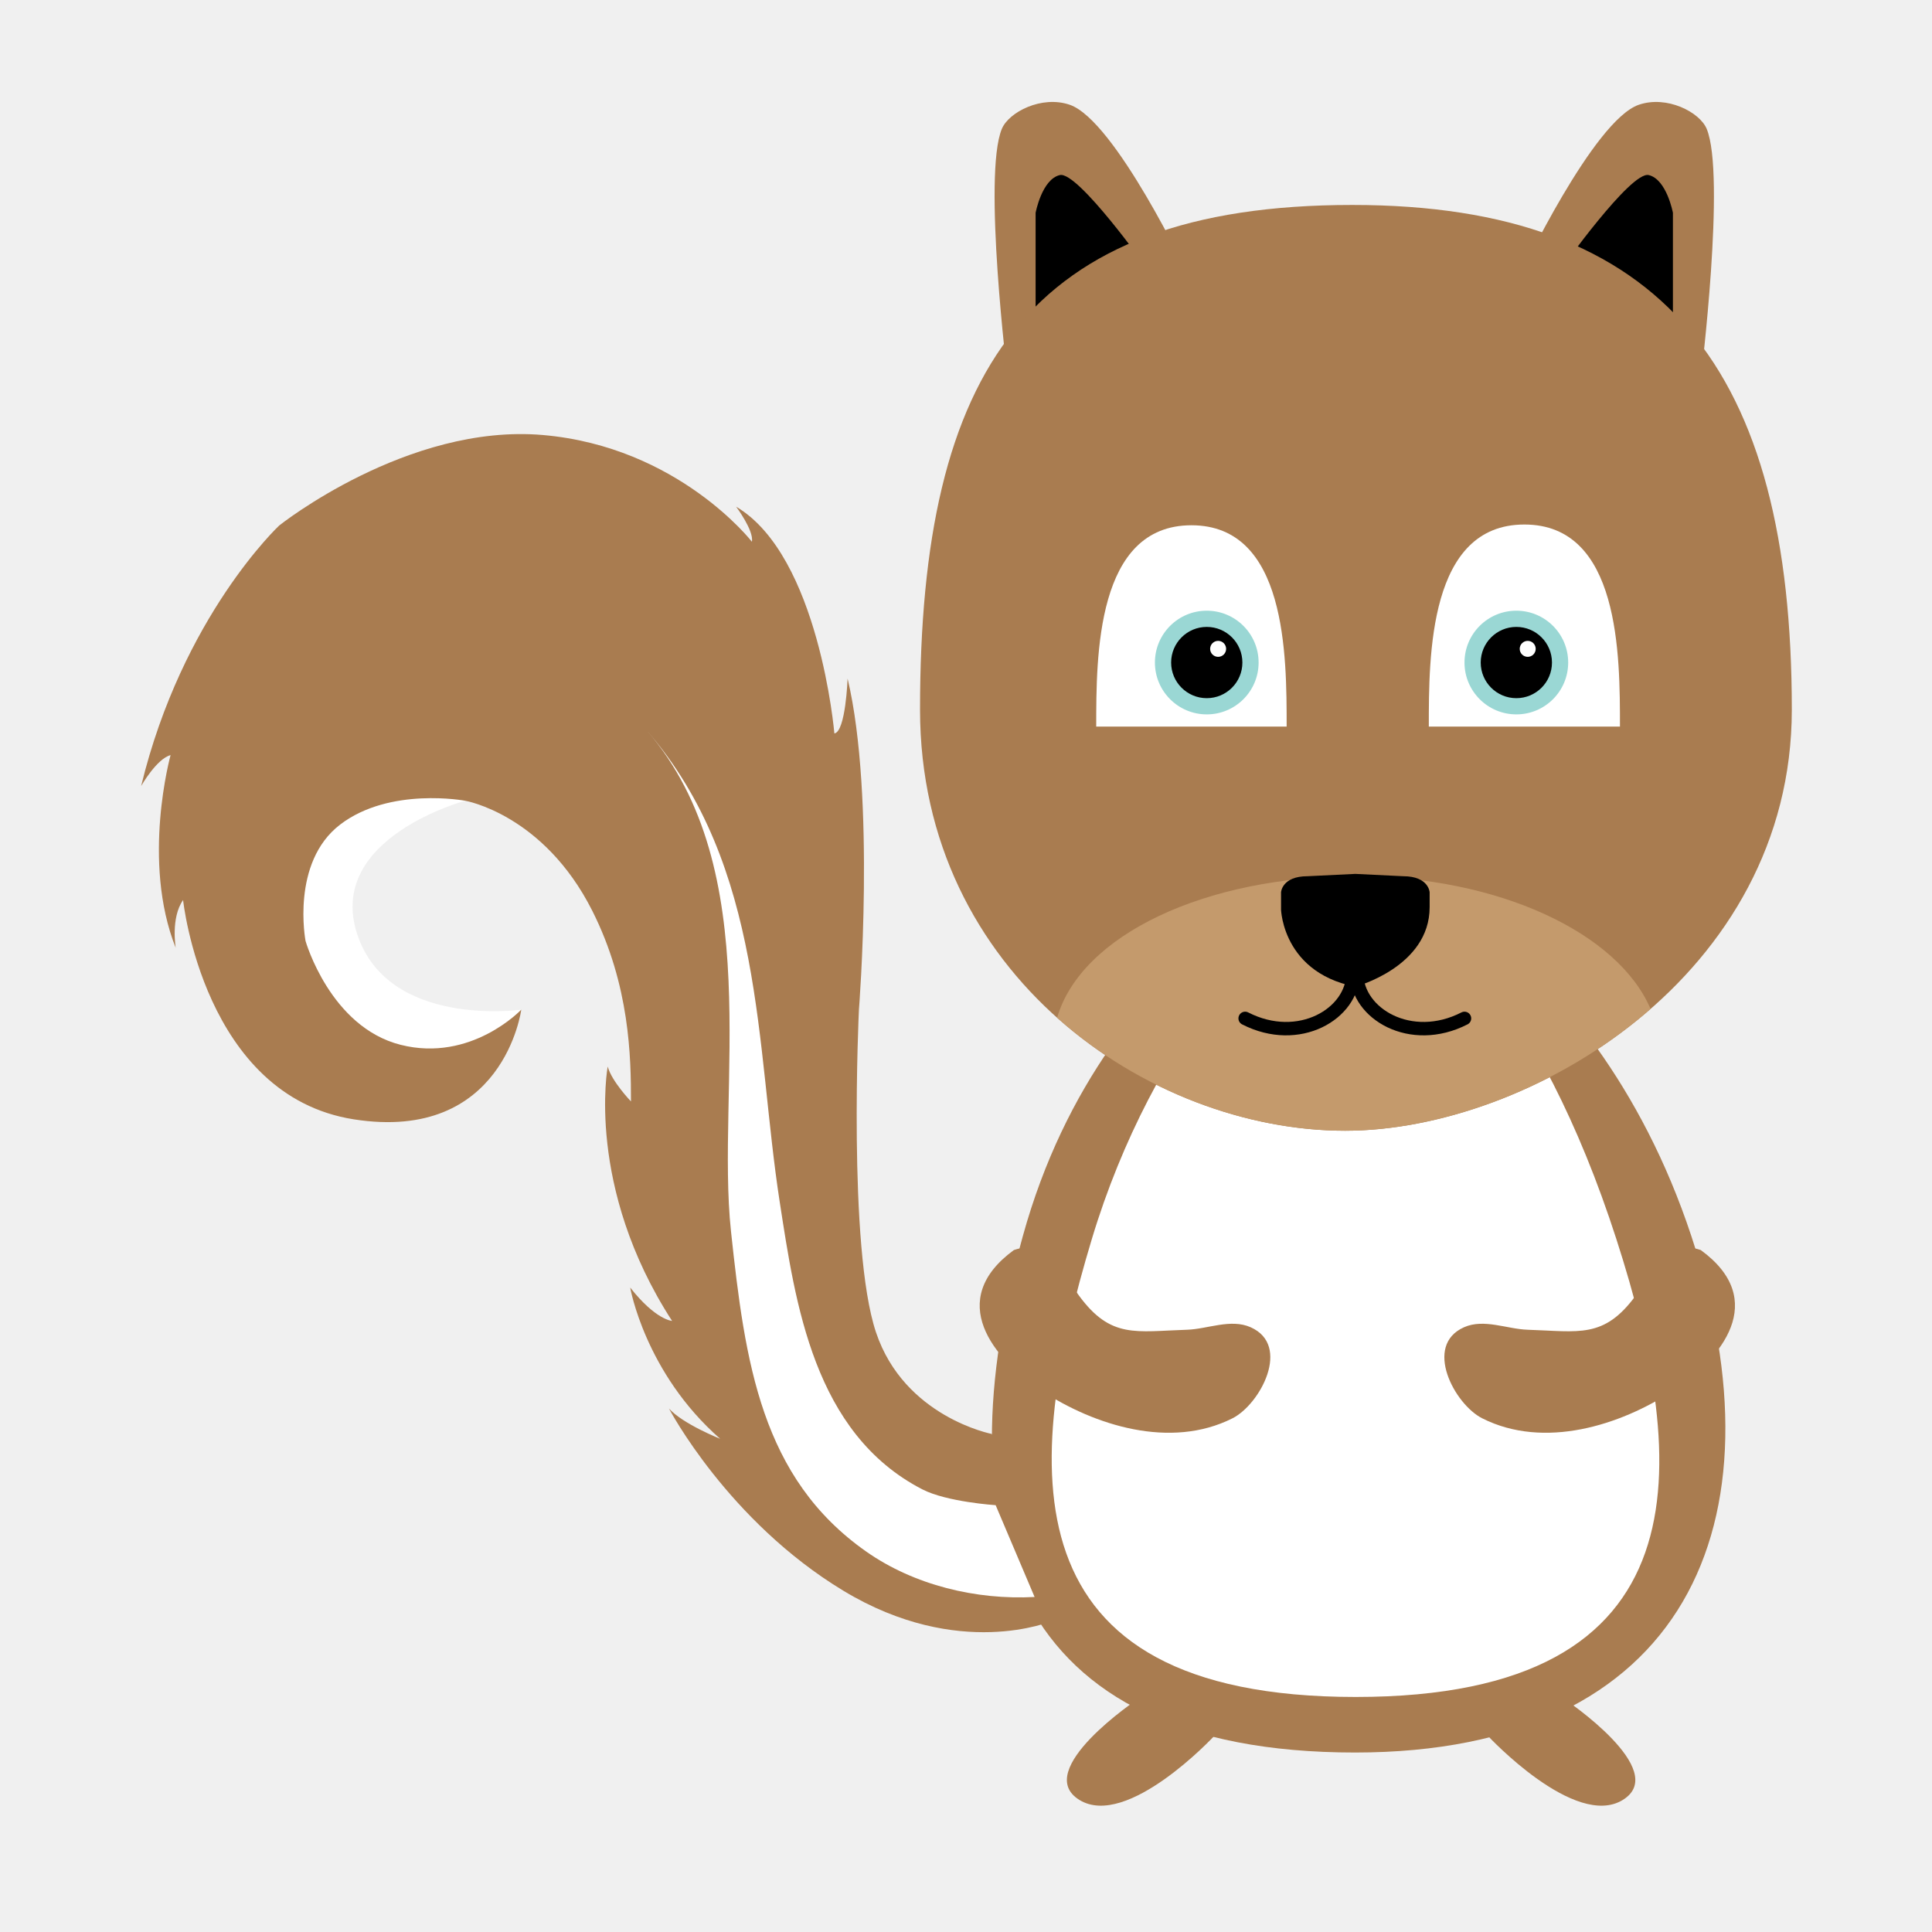
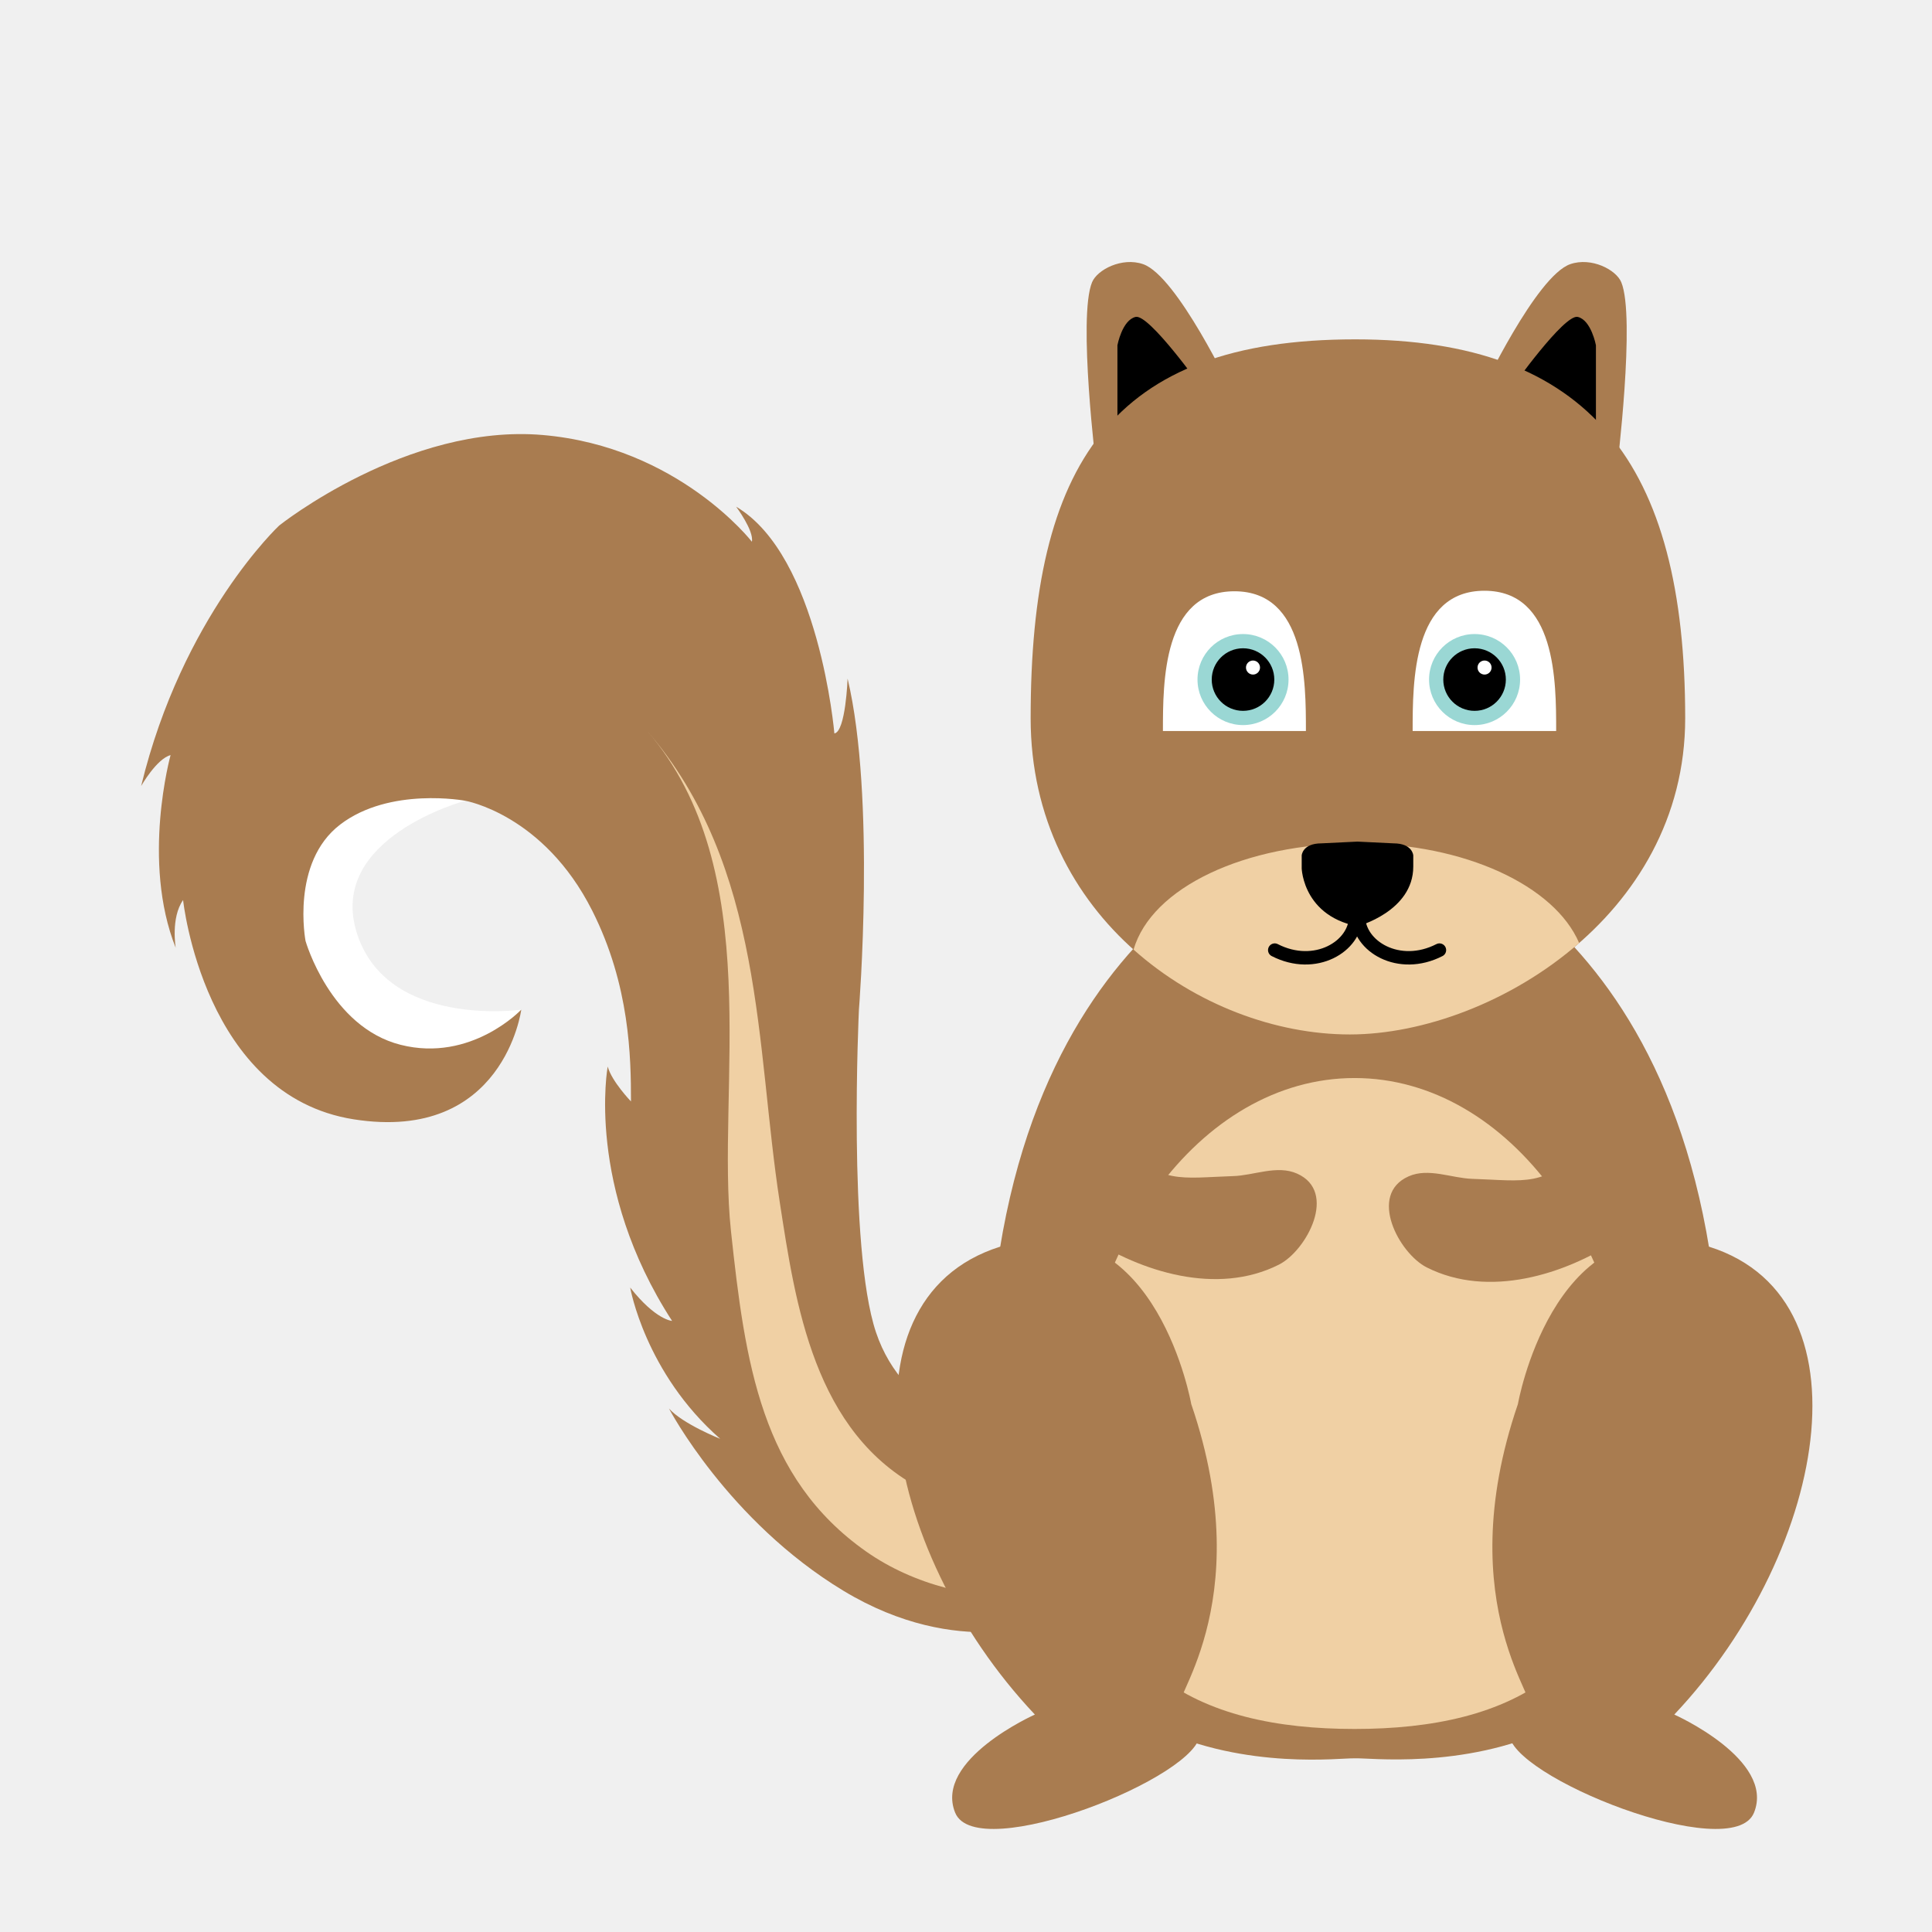
<svg xmlns="http://www.w3.org/2000/svg" version="1.1" id="Layer_1" x="0px" y="0px" width="576px" height="576px" viewBox="0 0 576 576" enable-background="new 0 0 576 576" xml:space="preserve">
-   <path fill="#A97C50" d="M504.239,368.486c28.309,85.52-1.745,154.005-100.235,154.005c-103.632,0-123.071-67.183-99.048-154.005  c24.976-90.263,99.295-115.795,99.295-115.795S474.36,278.223,504.239,368.486z" />
-   <path fill="#FFFFFF" d="M481.898,369.42c21.711,67.255,27.123,136.51-77.728,136.51s-99.028-68.837-78.659-136.51  c18.014-59.849,56.409-103.508,78.59-104.631C425.226,263.719,459.203,299.112,481.898,369.42z" />
-   <path fill="#A97C50" d="M300.435,112.845c0,0-7.489-60.69-1.742-74.446c2.076-4.97,11.862-10.041,20.237-7.163  c13.52,4.648,35.281,50.68,35.281,50.68L300.435,112.845z" />
-   <path d="M308.753,100.479V63.45c0,0,1.864-10.002,7.221-11.256c5.357-1.254,26.176,28.078,26.176,28.078L308.753,100.479z" />
-   <path fill="#A97C50" d="M507.077,112.845c0,0,7.489-60.69,1.742-74.446c-2.076-4.97-11.862-10.041-20.237-7.163  c-13.52,4.648-35.281,50.68-35.281,50.68L507.077,112.845z" />
-   <path d="M498.759,100.479V63.45c0,0-1.864-10.002-7.22-11.256c-5.357-1.254-26.176,28.078-26.176,28.078L498.759,100.479z" />
-   <path fill="#A97C50" d="M534.205,211.564c0,79.197-78.133,125.552-133.168,125.552c-58.192,0-126.741-46.355-126.741-125.552  c0-101.071,32.034-150.46,128.857-150.46C496.468,61.104,534.205,110.493,534.205,211.564z" />
+   <path fill="#A97C50" d="M512.971,407.878c-4.57-136.205-92.326-157.775-92.326-157.775h-16.374h-0.845h-16.371  c0,0-87.755,21.57-92.329,157.775c-4.409,131.437,101.593,115.965,109.122,116.349C411.433,523.686,517.381,539.315,512.971,407.878  z" />
+   <path fill="#F0D0A4" d="M487.366,435.519c0,63.02-37.395,79.948-83.517,79.948c-46.126,0-83.513-16.928-83.513-79.948  c0-63.024,37.387-114.117,83.513-114.117C449.971,321.402,487.366,372.495,487.366,435.519z" />
+   <path fill="#A97C50" d="M-45.489,264.43c28.309,85.52-1.745,154.005-100.235,154.005c-103.632,0-123.071-67.183-99.048-154.005  c9.366-33.849,24.949-89.617,41.671-107.327c27.871-29.517,57.089-27.166,57.089-27.166s30.966-0.841,57.351,25.467  C-70.68,173.33-57.598,227.849-45.489,264.43z" />
+   <path fill="#FFFFFF" d="M-67.829,265.363c21.711,67.255,27.123,136.51-77.728,136.51s-99.028-68.837-78.659-136.51  c18.014-59.849,53.325-110.87,75.506-111.993C-127.585,152.301-90.525,195.056-67.829,265.363z" />
+   <path fill="#C49A6C" d="M314.203,306.973" />
+   <path fill="#C49A6C" d="M313.743,309.867" />
+   <path fill="#C49A6C" d="M313.975,308.181" />
+   <path fill="#A97C50" d="M316.115,326.874c-20.468,14.935-6.163,32.473,8.393,42.022c15.566,10.212,38.273,17.472,56.759,8.149  c8.304-4.188,17.642-21.747,5.417-27.161c-5.946-2.633-12.821,0.562-19.007,0.753c-15.216,0.47-22.646,2.764-32.136-10.149  C330.686,333.882,327.047,323.111,316.115,326.874z" />
+   <path fill="#FFFFFF" d="M155.407,301.022c0,0-39.956,5.654-49.003-22.798c-9.047-28.453,32.289-39.492,32.289-39.492l-17.899-27.948  L71.39,256.132l13.91,49.622l25.901,15.828l25.901-2.878L155.407,301.022z" />
+   <path fill="#A97C50" d="M295.723,427.523c0,0-26.13-5.031-34.577-30.372s-5.068-96.13-5.068-96.13s5.068-63.233-3.379-98.709  c0,0-0.563,15.819-3.942,16.356c0,0-4.505-52.959-29.282-67.6c0,0,5.348,7.147,4.69,10.438c0,0-21.938-28.3-62.303-31.81  s-78.624,26.981-78.624,26.981s-28.871,26.986-41.156,77.662c0,0,4.607-8.117,8.775-9.214c0,0-8.775,31.59,1.536,57.477  c0,0-1.536-8.994,2.194-14.26c0,0,6.143,58.354,50.896,65.374s49.924-32.696,49.924-32.696s-14.919,15.797-35.96,10.479  S91.092,280.53,91.092,280.53s-4.478-23.365,10.32-34.695c14.798-11.33,37.28-7.104,37.28-7.104s23.348,3.996,37.866,32.759  c11.236,22.259,11.56,43.71,11.56,56.889c0,0-5.78-6.012-6.937-10.405c0,0-6.705,35.839,19.191,75.839c0,0-4.856-0.231-12.486-9.942  c0,0,4.393,25.434,26.821,45.087c0,0-11.098-4.401-15.26-9.022c0,0,17.572,33.531,52.024,54.34  c34.451,20.81,62.08,9.017,62.08,9.017L295.723,427.523z" />
+   <path fill="#F0D0A4" d="M192.878,217.821c35.97,41.688,20.522,106.994,25.056,149.267c4.209,39.244,9.005,73.479,40.289,95.468  c14.31,10.058,32.843,14.499,50.226,13.563c-3.87-9.123-7.739-18.246-11.609-27.369c0,0-14.555-0.953-21.843-4.711  c-32.436-16.725-37.848-55.495-42.522-85.613C225.248,311.846,227.921,258.434,192.878,217.821z" />
+   <path fill="#A97C50" d="M490.535,327.698c20.468,14.935,6.163,32.473-8.393,42.022c-15.566,10.212-38.273,17.472-56.759,8.149  c-8.304-4.188-17.642-21.747-5.417-27.161c5.946-2.633,12.821,0.562,19.007,0.753c15.216,0.47,22.646,2.764,32.136-10.149  C475.965,334.705,479.603,323.934,490.535,327.698z" />
+   <path fill="#A97C50" d="M326.9,140.022c0,0-5.623-45.567-1.308-55.895c1.559-3.731,8.906-7.539,15.194-5.378  c10.151,3.489,26.49,38.051,26.49,38.051L326.9,140.022z" />
+   <path d="M333.145,130.737v-27.803c0,0,1.399-7.51,5.421-8.451s19.653,21.081,19.653,21.081L333.145,130.737z" />
+   <path fill="#A97C50" d="M482.049,140.022c0,0,5.623-45.567,1.308-55.895c-1.559-3.731-8.906-7.539-15.194-5.378  c-10.151,3.489-26.49,38.051-26.49,38.051L482.049,140.022z" />
+   <path d="M475.804,130.737v-27.803c0,0-1.399-7.51-5.421-8.451s-19.653,21.081-19.653,21.081L475.804,130.737z" />
+   <path fill="#A97C50" d="M502.418,214.142c0,59.463-58.663,94.266-99.985,94.266c-43.691,0-95.159-34.804-95.159-94.266  c0-75.886,24.051-112.968,96.748-112.968C474.084,101.174,502.418,138.256,502.418,214.142z" />
+   <path fill="#C49A6C" d="M470.799,281.139" />
+   <path fill="#F0D0A4" d="M337.957,283.111c18.396,16.427,42.425,25.297,64.476,25.297c21.675,0,48.117-9.581,68.366-27.269  c-7.283-17.052-34.088-29.705-66.047-29.705C371.033,251.434,343.326,264.636,337.957,283.111  C338.043,282.816,337.86,283.404,337.957,283.111z" />
+   <path d="M415.433,251.434l-10.717-0.52l-10.717,0.52c-5.735,0-5.914,3.597-5.914,3.597v3.9c0-2.09-0.792,13.809,16.631,17.229  c0,0,16.631-4.41,16.631-17.794v-3.336C421.347,255.031,421.167,251.434,415.433,251.434z" />
+   <path fill="none" stroke="#000000" stroke-width="4" stroke-linecap="round" stroke-miterlimit="10" d="M405.02,273.181  c0,8.985,12.065,16.255,24.131,10.077" />
+   <path fill="#FFFFFF" d="M346.711,217.945c0-14.7,0-41.665,21.314-41.665s21.314,26.966,21.314,41.665H346.711z" />
+   <circle fill="#9AD7D4" cx="370.589" cy="202.603" r="13.57" />
+   <circle cx="370.589" cy="202.603" r="9.327" />
+   <circle fill="#FFFFFF" cx="373.564" cy="199.019" r="2.092" />
+   <path fill="#FFFFFF" d="M421.162,217.945c0-14.755,0-41.82,21.393-41.82s21.393,27.065,21.393,41.82H421.162z" />
+   <circle fill="#9AD7D4" cx="439.624" cy="202.603" r="13.57" />
+   <circle cx="439.624" cy="202.603" r="9.327" />
+   <circle fill="#FFFFFF" cx="442.599" cy="199.019" r="2.092" />
+   <path fill="none" stroke="#000000" stroke-width="4" stroke-linecap="round" stroke-miterlimit="10" d="M404.177,273.181  c0,8.985-12.065,16.255-24.131,10.077" />
  <g>
-     <path fill="#C49A6C" d="M492.092,300.797" />
-     <path fill="#C49A6C" d="M315.162,303.424c24.502,21.879,56.505,33.692,85.875,33.692c28.868,0,64.086-12.761,91.055-36.319   c-9.7-22.711-45.401-39.564-87.967-39.564C359.216,261.233,322.313,278.816,315.162,303.424   C315.277,303.03,315.033,303.814,315.162,303.424z" />
-     <path fill="#C49A6C" d="M314.203,306.973" />
-     <path fill="#C49A6C" d="M313.743,309.867" />
-     <path fill="#C49A6C" d="M313.975,308.181" />
+     <g>
+       <g>
+         <path fill="#A97C50" d="M404.846,253.751" />
+       </g>
+     </g>
  </g>
-   <path d="M418.351,261.233l-14.274-0.693l-14.274,0.693c-7.638,0-7.877,4.79-7.877,4.79v5.195c0-2.784-1.055,18.392,22.151,22.948  c0,0,22.151-5.874,22.151-23.699v-4.444C426.228,266.023,425.989,261.233,418.351,261.233z" />
-   <path fill="none" stroke="#000000" stroke-width="4" stroke-linecap="round" stroke-miterlimit="10" d="M404.482,290.197  c0,11.966,16.07,21.65,32.139,13.421" />
-   <path fill="#A97C50" d="M302.279,372.685c-20.468,14.935-6.163,32.473,8.393,42.022c15.566,10.212,38.273,17.472,56.759,8.149  c8.304-4.188,17.642-21.747,5.417-27.161c-5.946-2.633-12.821,0.562-19.007,0.753c-15.216,0.47-22.646,2.764-32.136-10.149  C316.849,379.693,313.211,368.922,302.279,372.685z" />
-   <path fill="#A97C50" d="M443.687,517.625c0,0,25.912,27.826,40.167,18.978c14.254-8.848-17.34-29.963-17.34-29.963L443.687,517.625z  " />
-   <path fill="#A97C50" d="M361.94,517.625c0,0-25.912,27.826-40.167,18.978c-14.254-8.848,17.34-29.963,17.34-29.963L361.94,517.625z" />
-   <path fill="#FFFFFF" d="M155.407,301.022c0,0-39.956,5.654-49.003-22.798c-9.047-28.453,32.289-39.492,32.289-39.492l-17.899-27.948  l-49.404,45.348l13.91,49.622l25.901,15.828l25.901-2.878L155.407,301.022z" />
-   <path fill="#A97C50" d="M295.723,427.523c0,0-26.13-5.031-34.577-30.372s-5.068-96.13-5.068-96.13s5.068-63.233-3.379-98.709  c0,0-0.563,15.819-3.942,16.356c0,0-4.505-52.959-29.282-67.6c0,0,5.348,7.147,4.69,10.438c0,0-21.938-28.3-62.303-31.81  s-78.624,26.981-78.624,26.981s-28.871,26.986-41.156,77.662c0,0,4.607-8.117,8.775-9.214c0,0-8.775,31.59,1.536,57.477  c0,0-1.536-8.994,2.194-14.26c0,0,6.143,58.354,50.896,65.374s49.924-32.696,49.924-32.696s-14.919,15.797-35.96,10.479  S91.092,280.53,91.092,280.53s-4.478-23.365,10.32-34.695c14.798-11.33,37.28-7.104,37.28-7.104s23.348,3.996,37.866,32.759  c11.236,22.259,11.56,43.71,11.56,56.889c0,0-5.78-6.012-6.937-10.405c0,0-6.705,35.839,19.191,75.839c0,0-4.856-0.231-12.486-9.942  c0,0,4.393,25.434,26.821,45.087c0,0-11.098-4.401-15.26-9.022c0,0,17.572,33.531,52.024,54.34  c34.451,20.81,62.08,9.017,62.08,9.017L295.723,427.523z" />
-   <path fill="#FFFFFF" d="M192.878,217.821c35.97,41.688,20.522,106.994,25.056,149.267c4.209,39.244,9.005,73.479,40.289,95.468  c14.31,10.058,32.843,14.499,50.226,13.563c-3.87-9.123-7.739-18.246-11.609-27.369c0,0-14.555-0.953-21.843-4.711  c-32.436-16.725-37.848-55.495-42.522-85.613C225.248,311.846,227.921,258.434,192.878,217.821z" />
-   <path fill="#FFFFFF" d="M326.822,216.629c0-21.179,0-60.028,28.387-60.028c28.387,0,28.387,38.849,28.387,60.028H326.822z" />
-   <circle fill="#9AD7D4" cx="359.78" cy="197.528" r="15.457" />
-   <circle cx="359.78" cy="197.528" r="10.623" />
-   <circle fill="#FFFFFF" cx="363.169" cy="193.446" r="2.383" />
-   <path fill="#FFFFFF" d="M425.982,216.629c0-21.258,0-60.251,28.493-60.251c28.493,0,28.493,38.993,28.493,60.251H425.982z" />
-   <circle fill="#9AD7D4" cx="452.078" cy="197.528" r="15.457" />
-   <circle cx="452.078" cy="197.528" r="10.623" />
-   <circle fill="#FFFFFF" cx="455.467" cy="193.446" r="2.383" />
-   <path fill="#A97C50" d="M507.064,372.685c20.468,14.935,6.163,32.473-8.393,42.022c-15.566,10.212-38.273,17.472-56.759,8.149  c-8.304-4.188-17.642-21.747-5.417-27.161c5.946-2.633,12.821,0.562,19.007,0.753c15.216,0.47,22.646,2.764,32.136-10.149  C492.494,379.693,496.133,368.922,507.064,372.685z" />
-   <path fill="none" stroke="#000000" stroke-width="4" stroke-linecap="round" stroke-miterlimit="10" d="M403.359,290.197  c0,11.966-16.07,21.65-32.139,13.421" />
+   <g>
+     <path fill="#A97C50" d="M355.154,418.609c0,0-10.047-57.304-52.105-48.211c-54.974,11.884-41.136,91.413,5.486,140.775   c0,0-30.167,13.441-23.769,29.252c6.398,15.81,73.611-10.972,73.005-23.766c0,0,0.126-9.145-5.36-8.229   C346.929,509.342,375.951,479.365,355.154,418.609z" />
+     <path fill="#A97C50" d="M452.544,418.609c0,0,10.044-57.304,52.105-48.211c54.974,11.884,41.136,91.413-5.483,140.775   c0,0,30.164,13.441,23.766,29.252c-6.398,15.81-73.614-10.972-73.005-23.766c0,0-0.126-9.145,5.361-8.229   C460.77,509.342,431.747,479.365,452.544,418.609z" />
+   </g>
+   <g>
+     <g>
+       <path fill="#B18C62" d="M691.383,324.629c0,0-52.588,61.678-4.883,79.616c0,0,32.404,8.638,37.887-57.179L691.383,324.629z" />
+       <path fill="#C3996C" d="M691.383,319.139c0,0-52.588,61.678-4.883,79.616c0,0,32.404,8.639,37.887-57.179L691.383,319.139z" />
+     </g>
+     <g>
+       <path fill="#B18C62" d="M857.854,324.629c0,0,52.589,61.678,4.883,79.616c0,0-32.404,8.638-37.887-57.179L857.854,324.629z" />
+       <path fill="#C3996C" d="M857.854,319.139c0,0,52.589,61.678,4.883,79.616c0,0-32.404,8.639-37.887-57.179L857.854,319.139z" />
+     </g>
+   </g>
</svg>
